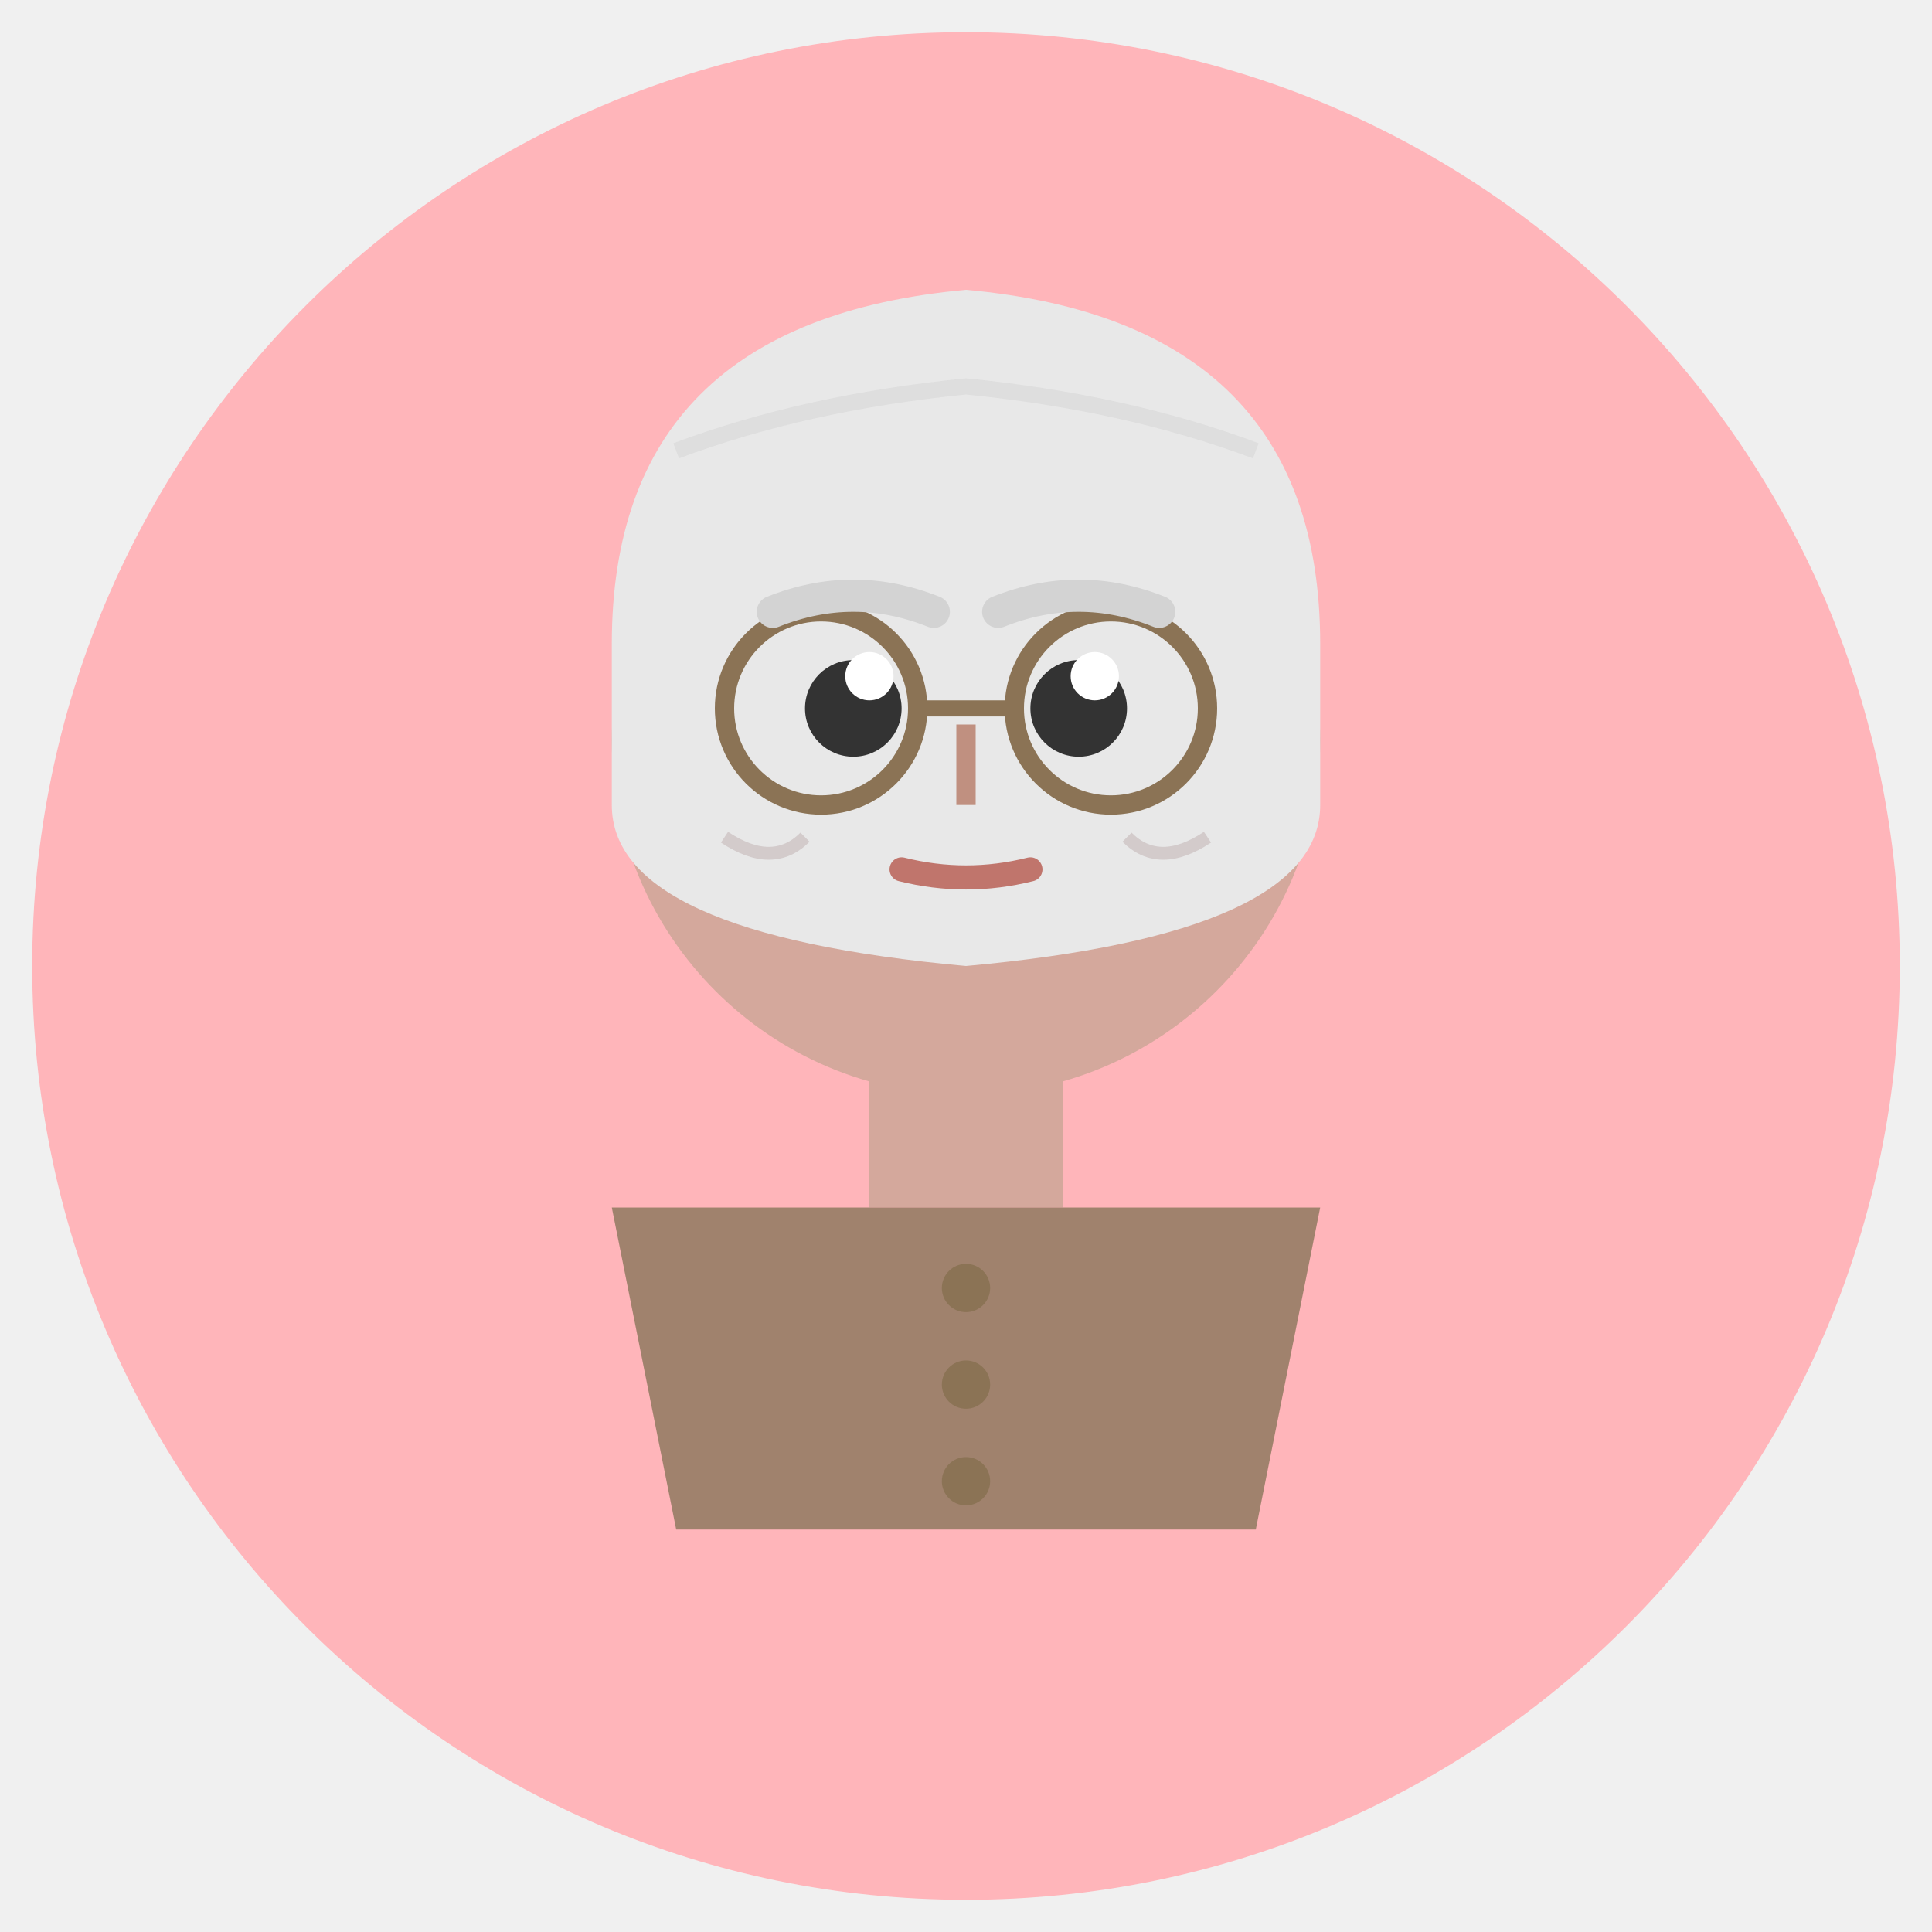
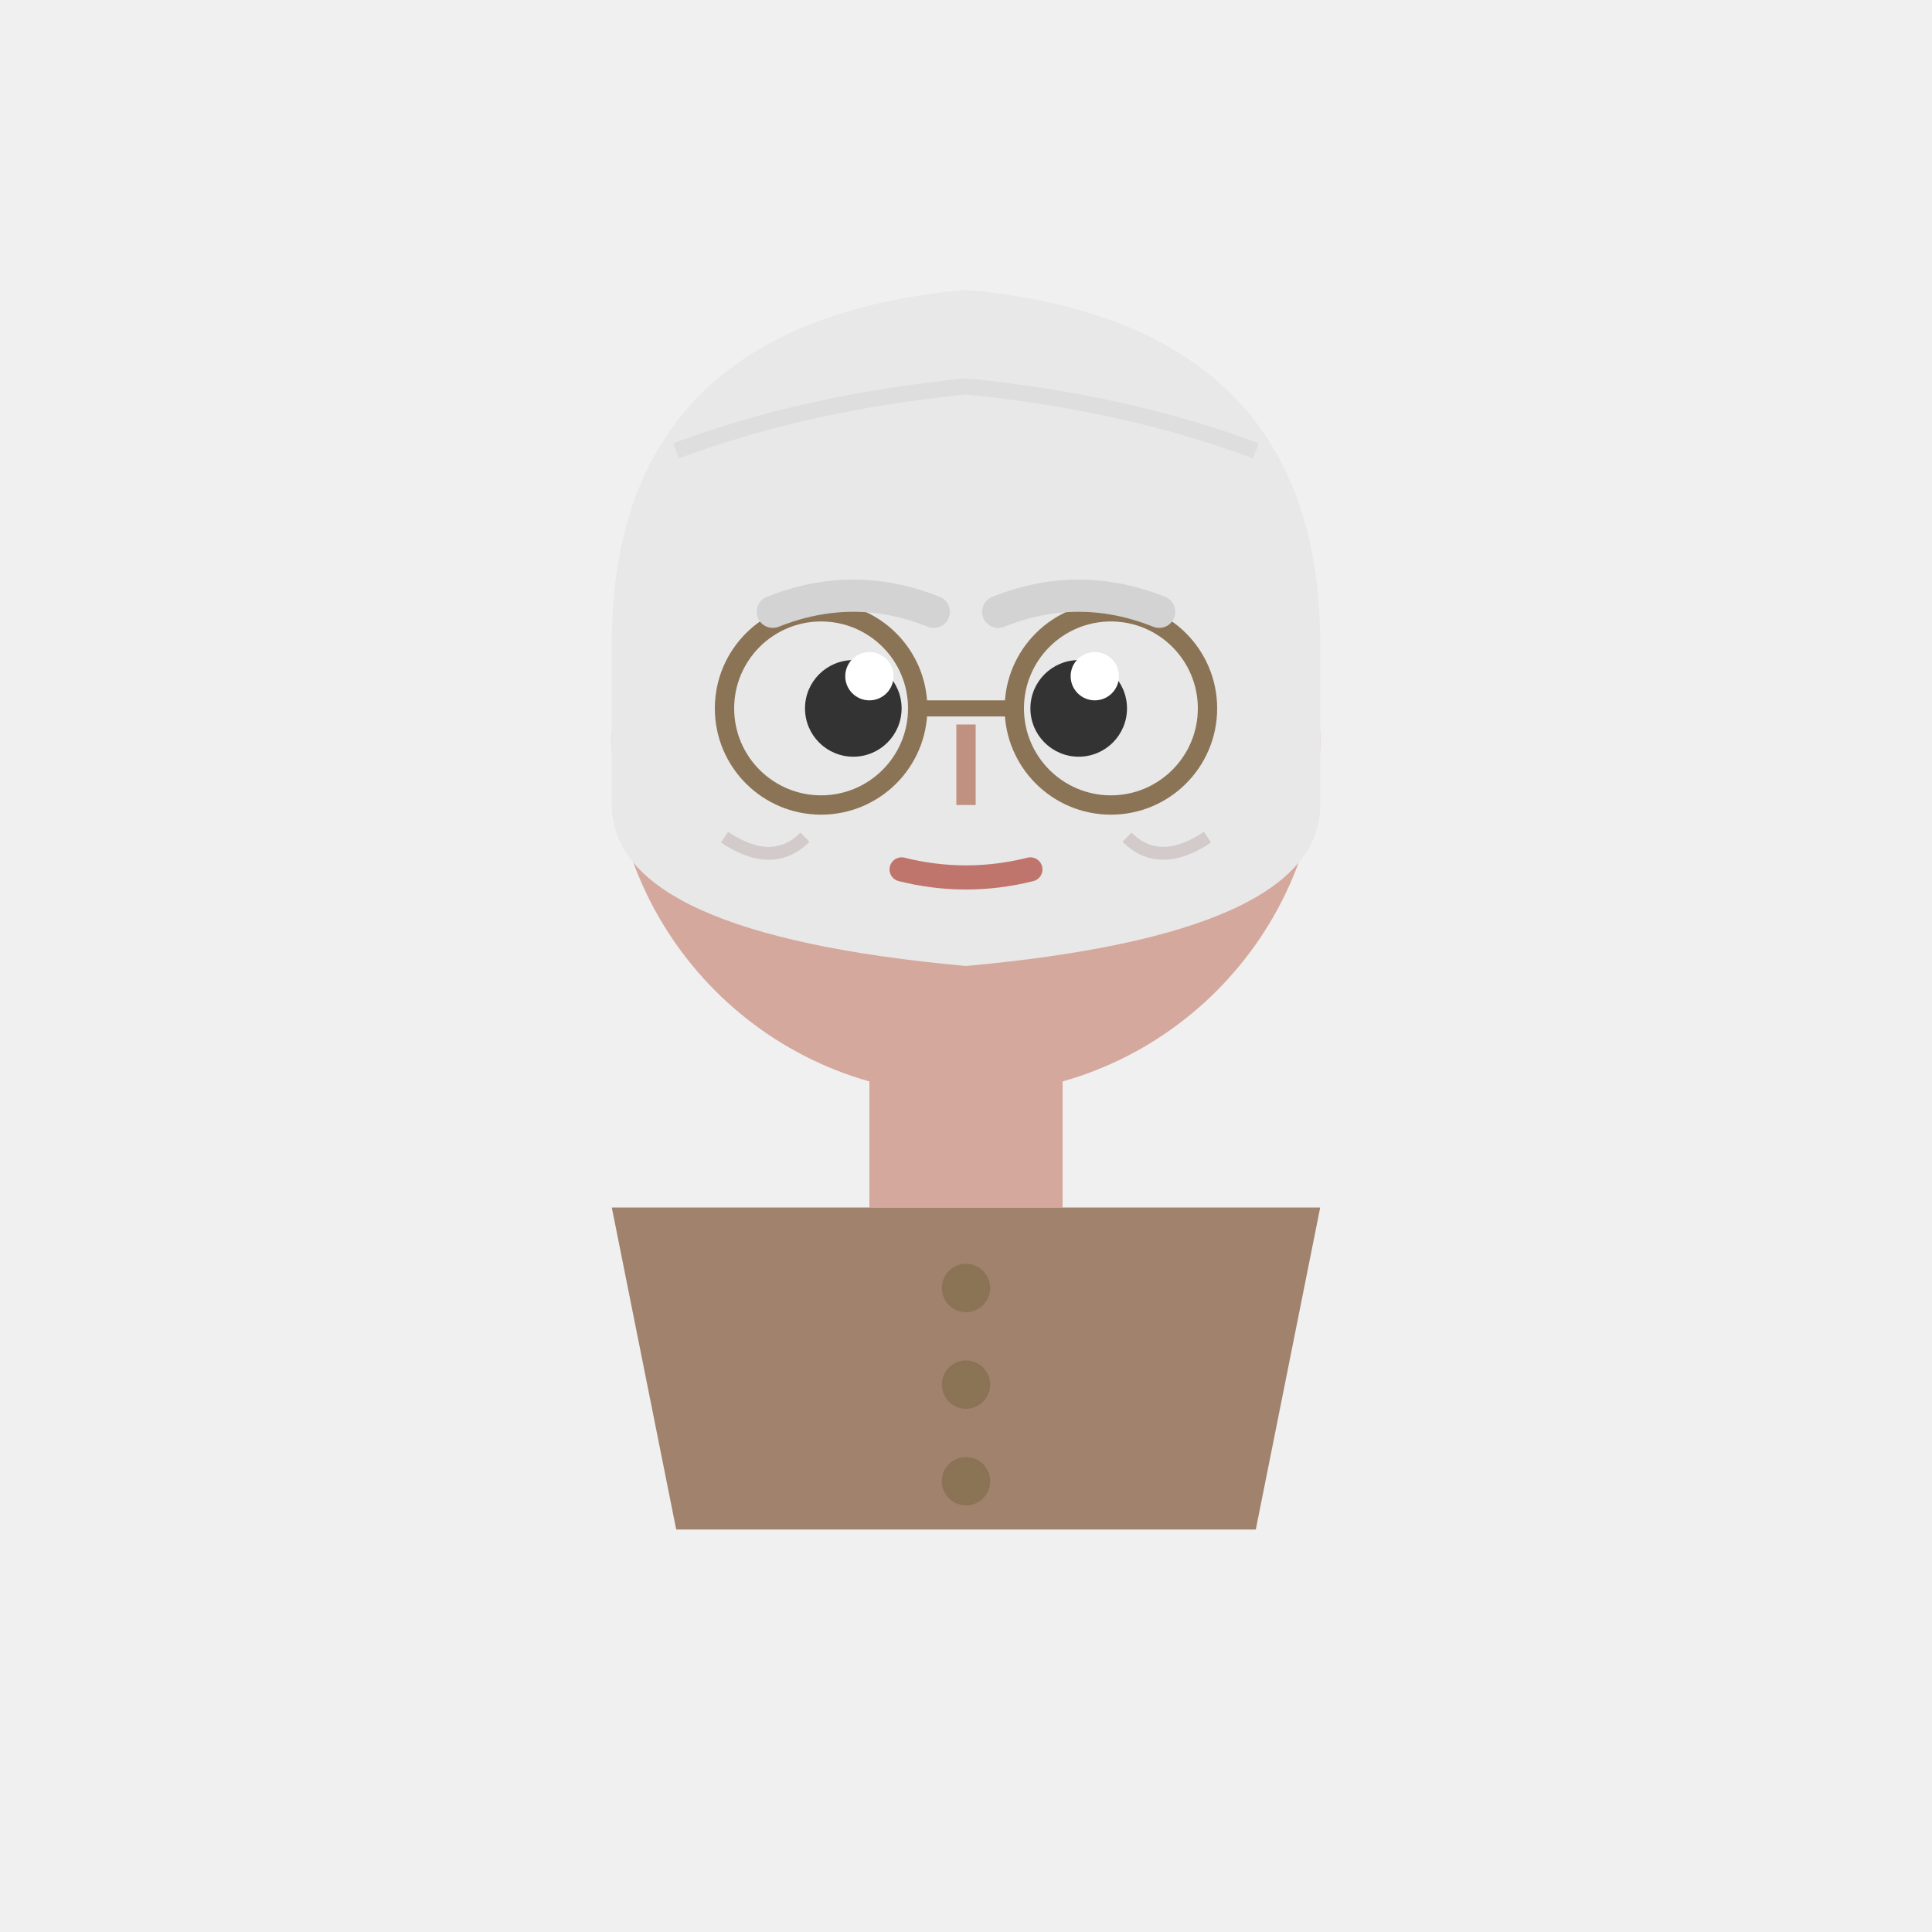
<svg xmlns="http://www.w3.org/2000/svg" viewBox="0 0 120 120">
-   <circle cx="60" cy="60" r="58" fill="#FFB5BA" />
  <circle cx="60" cy="46" r="22" fill="#D4A89C" />
  <path d="M 38 40 Q 38 20 60 18 Q 82 20 82 40 L 82 50 Q 82 58 60 60 Q 38 58 38 50 Z" fill="#E8E8E8" />
  <path d="M 42 28 Q 50 25 60 24 Q 70 25 78 28" stroke="#D3D3D3" stroke-width="1" fill="none" opacity="0.5" />
  <circle cx="53" cy="44" r="3" fill="#333333" />
  <circle cx="67" cy="44" r="3" fill="#333333" />
  <circle cx="54" cy="42" r="1.5" fill="white" />
  <circle cx="68" cy="42" r="1.5" fill="white" />
  <circle cx="51" cy="44" r="6" fill="none" stroke="#8B7355" stroke-width="1.2" />
  <circle cx="69" cy="44" r="6" fill="none" stroke="#8B7355" stroke-width="1.2" />
  <line x1="57" y1="44" x2="63" y2="44" stroke="#8B7355" stroke-width="1" />
  <path d="M 48 38 Q 53 36 58 38" stroke="#D3D3D3" stroke-width="2" fill="none" stroke-linecap="round" />
  <path d="M 62 38 Q 67 36 72 38" stroke="#D3D3D3" stroke-width="2" fill="none" stroke-linecap="round" />
  <line x1="60" y1="45" x2="60" y2="50" stroke="#C09080" stroke-width="1.2" />
  <path d="M 56 54 Q 60 55 64 54" stroke="#C0756C" stroke-width="1.5" fill="none" stroke-linecap="round" />
  <path d="M 45 52 Q 48 54 50 52" stroke="#B39FA0" stroke-width="0.8" fill="none" opacity="0.4" />
  <path d="M 70 52 Q 72 54 75 52" stroke="#B39FA0" stroke-width="0.8" fill="none" opacity="0.4" />
  <rect x="54" y="67" width="12" height="8" fill="#D4A89C" />
  <path d="M 38 75 L 82 75 L 78 95 L 42 95 Z" fill="#A0826D" />
  <circle cx="60" cy="80" r="1.5" fill="#8B7355" />
  <circle cx="60" cy="86" r="1.5" fill="#8B7355" />
  <circle cx="60" cy="92" r="1.5" fill="#8B7355" />
</svg>
